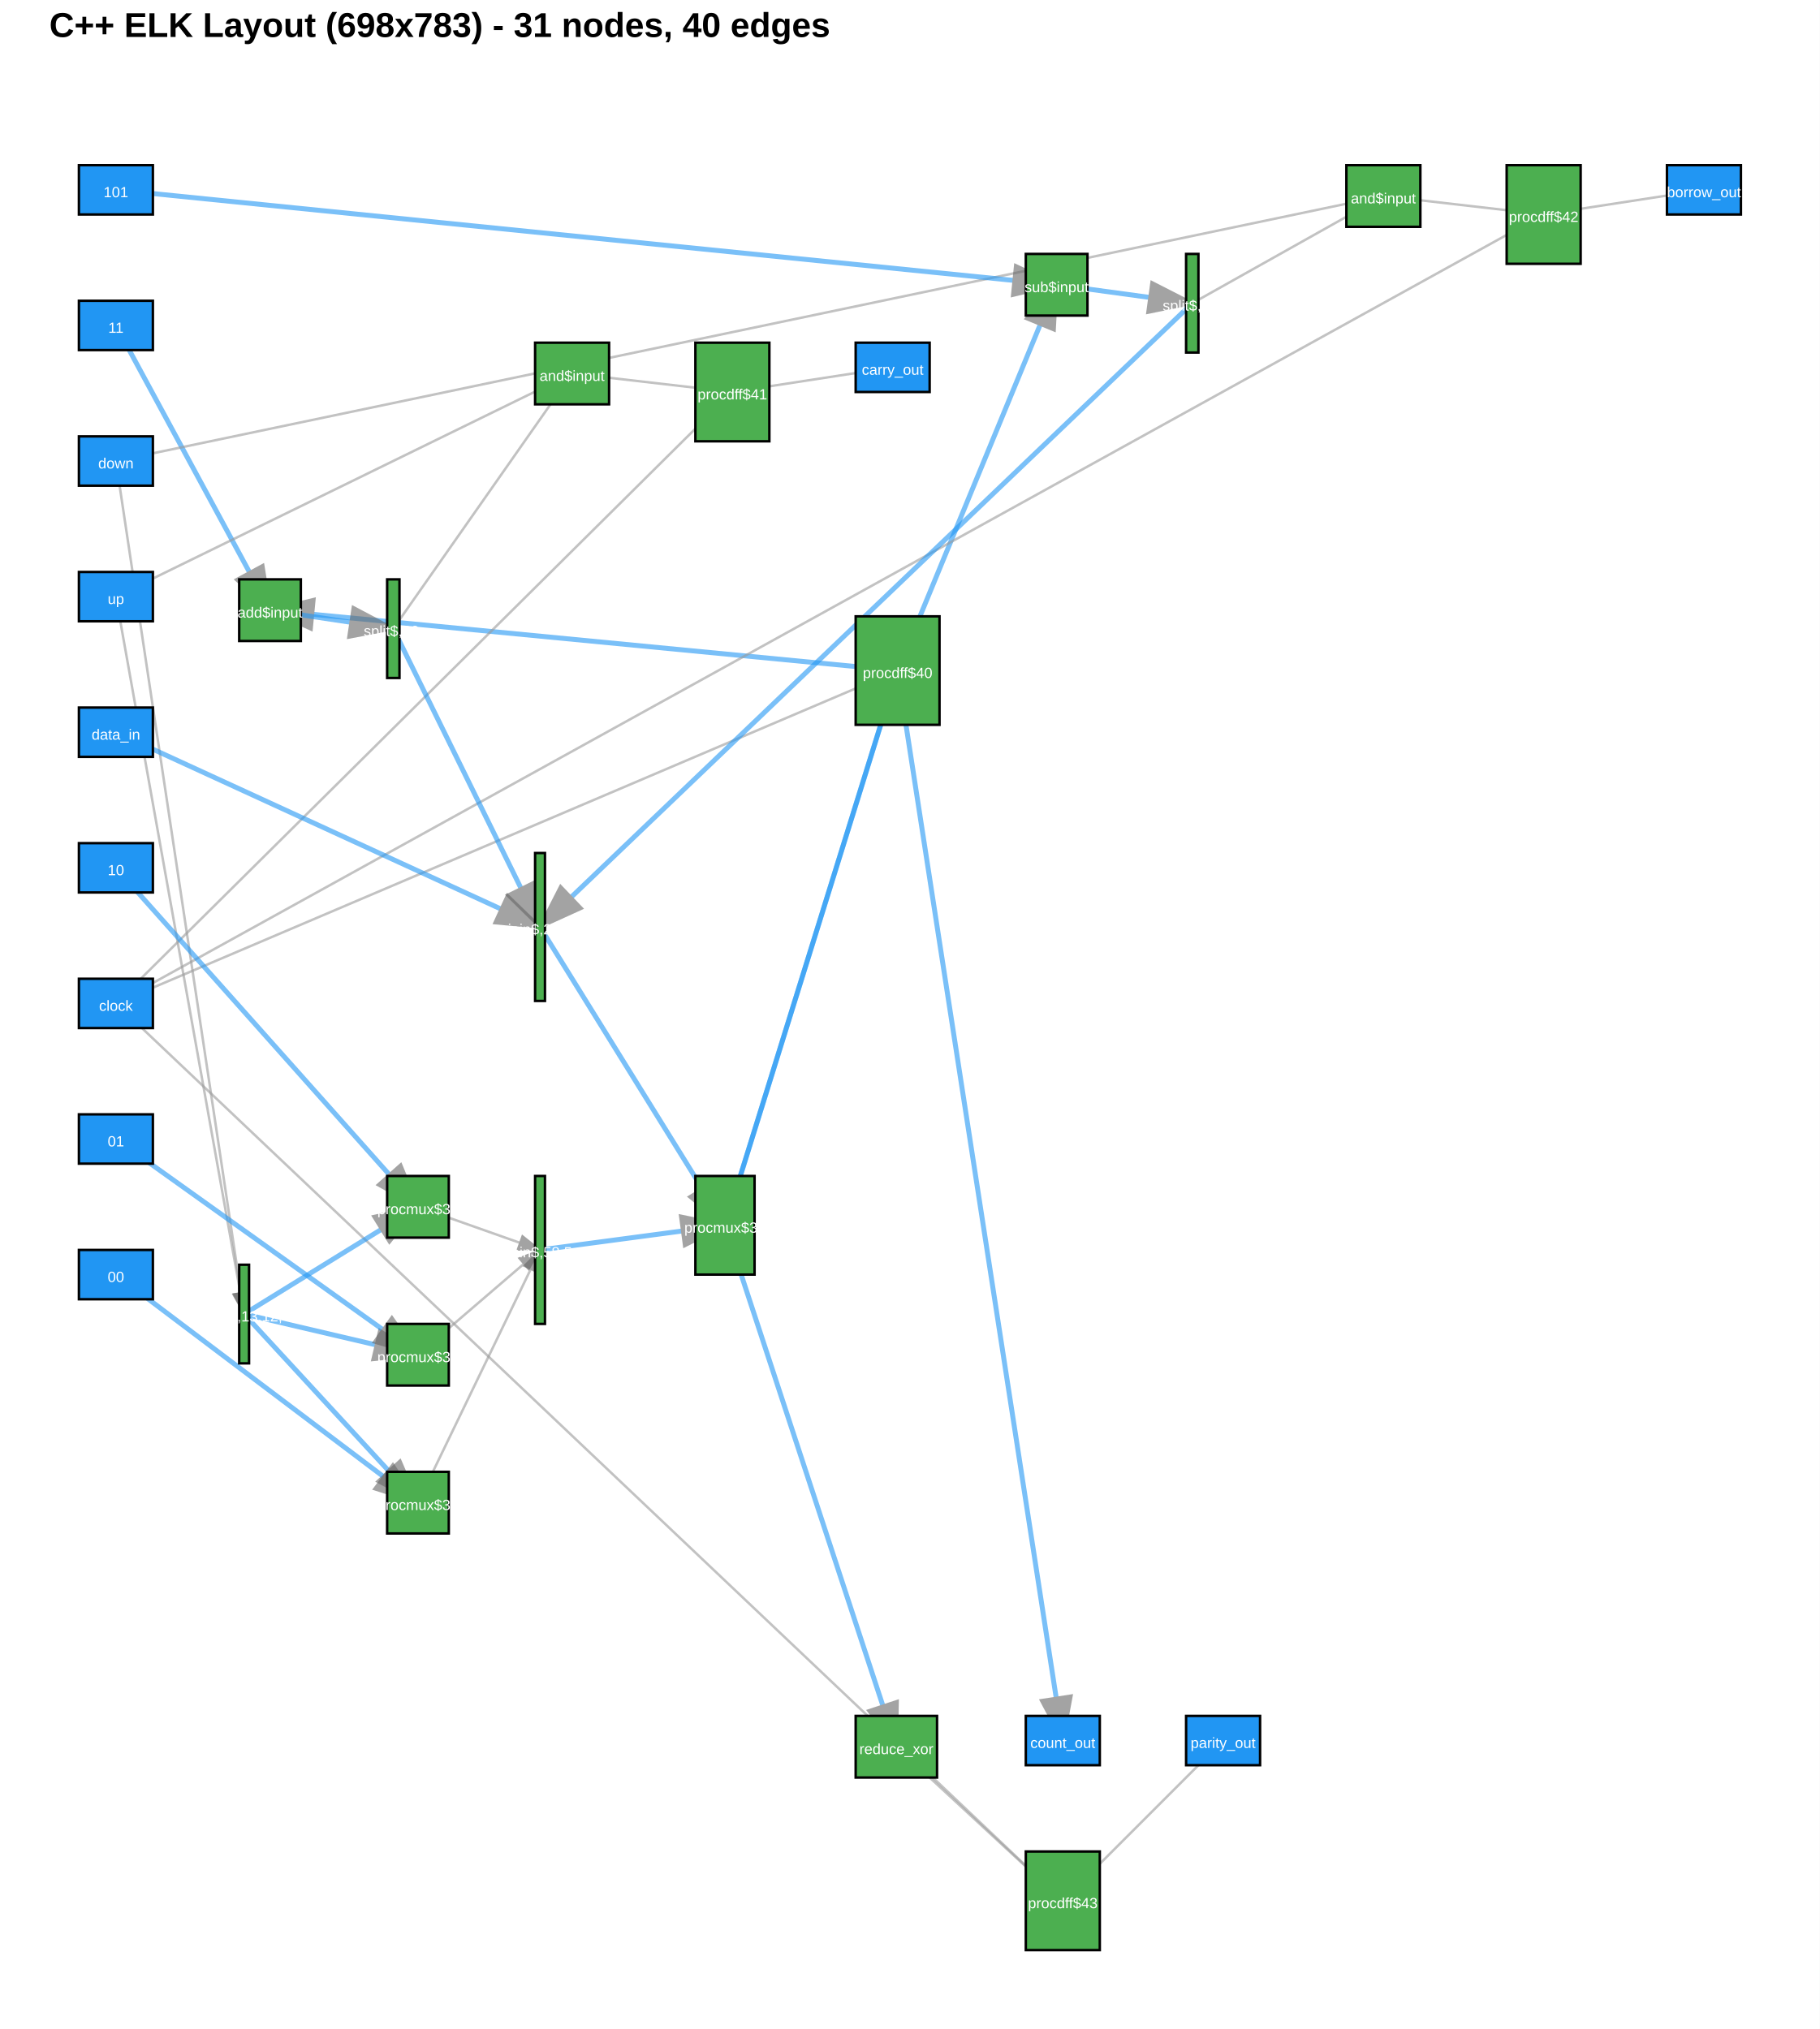
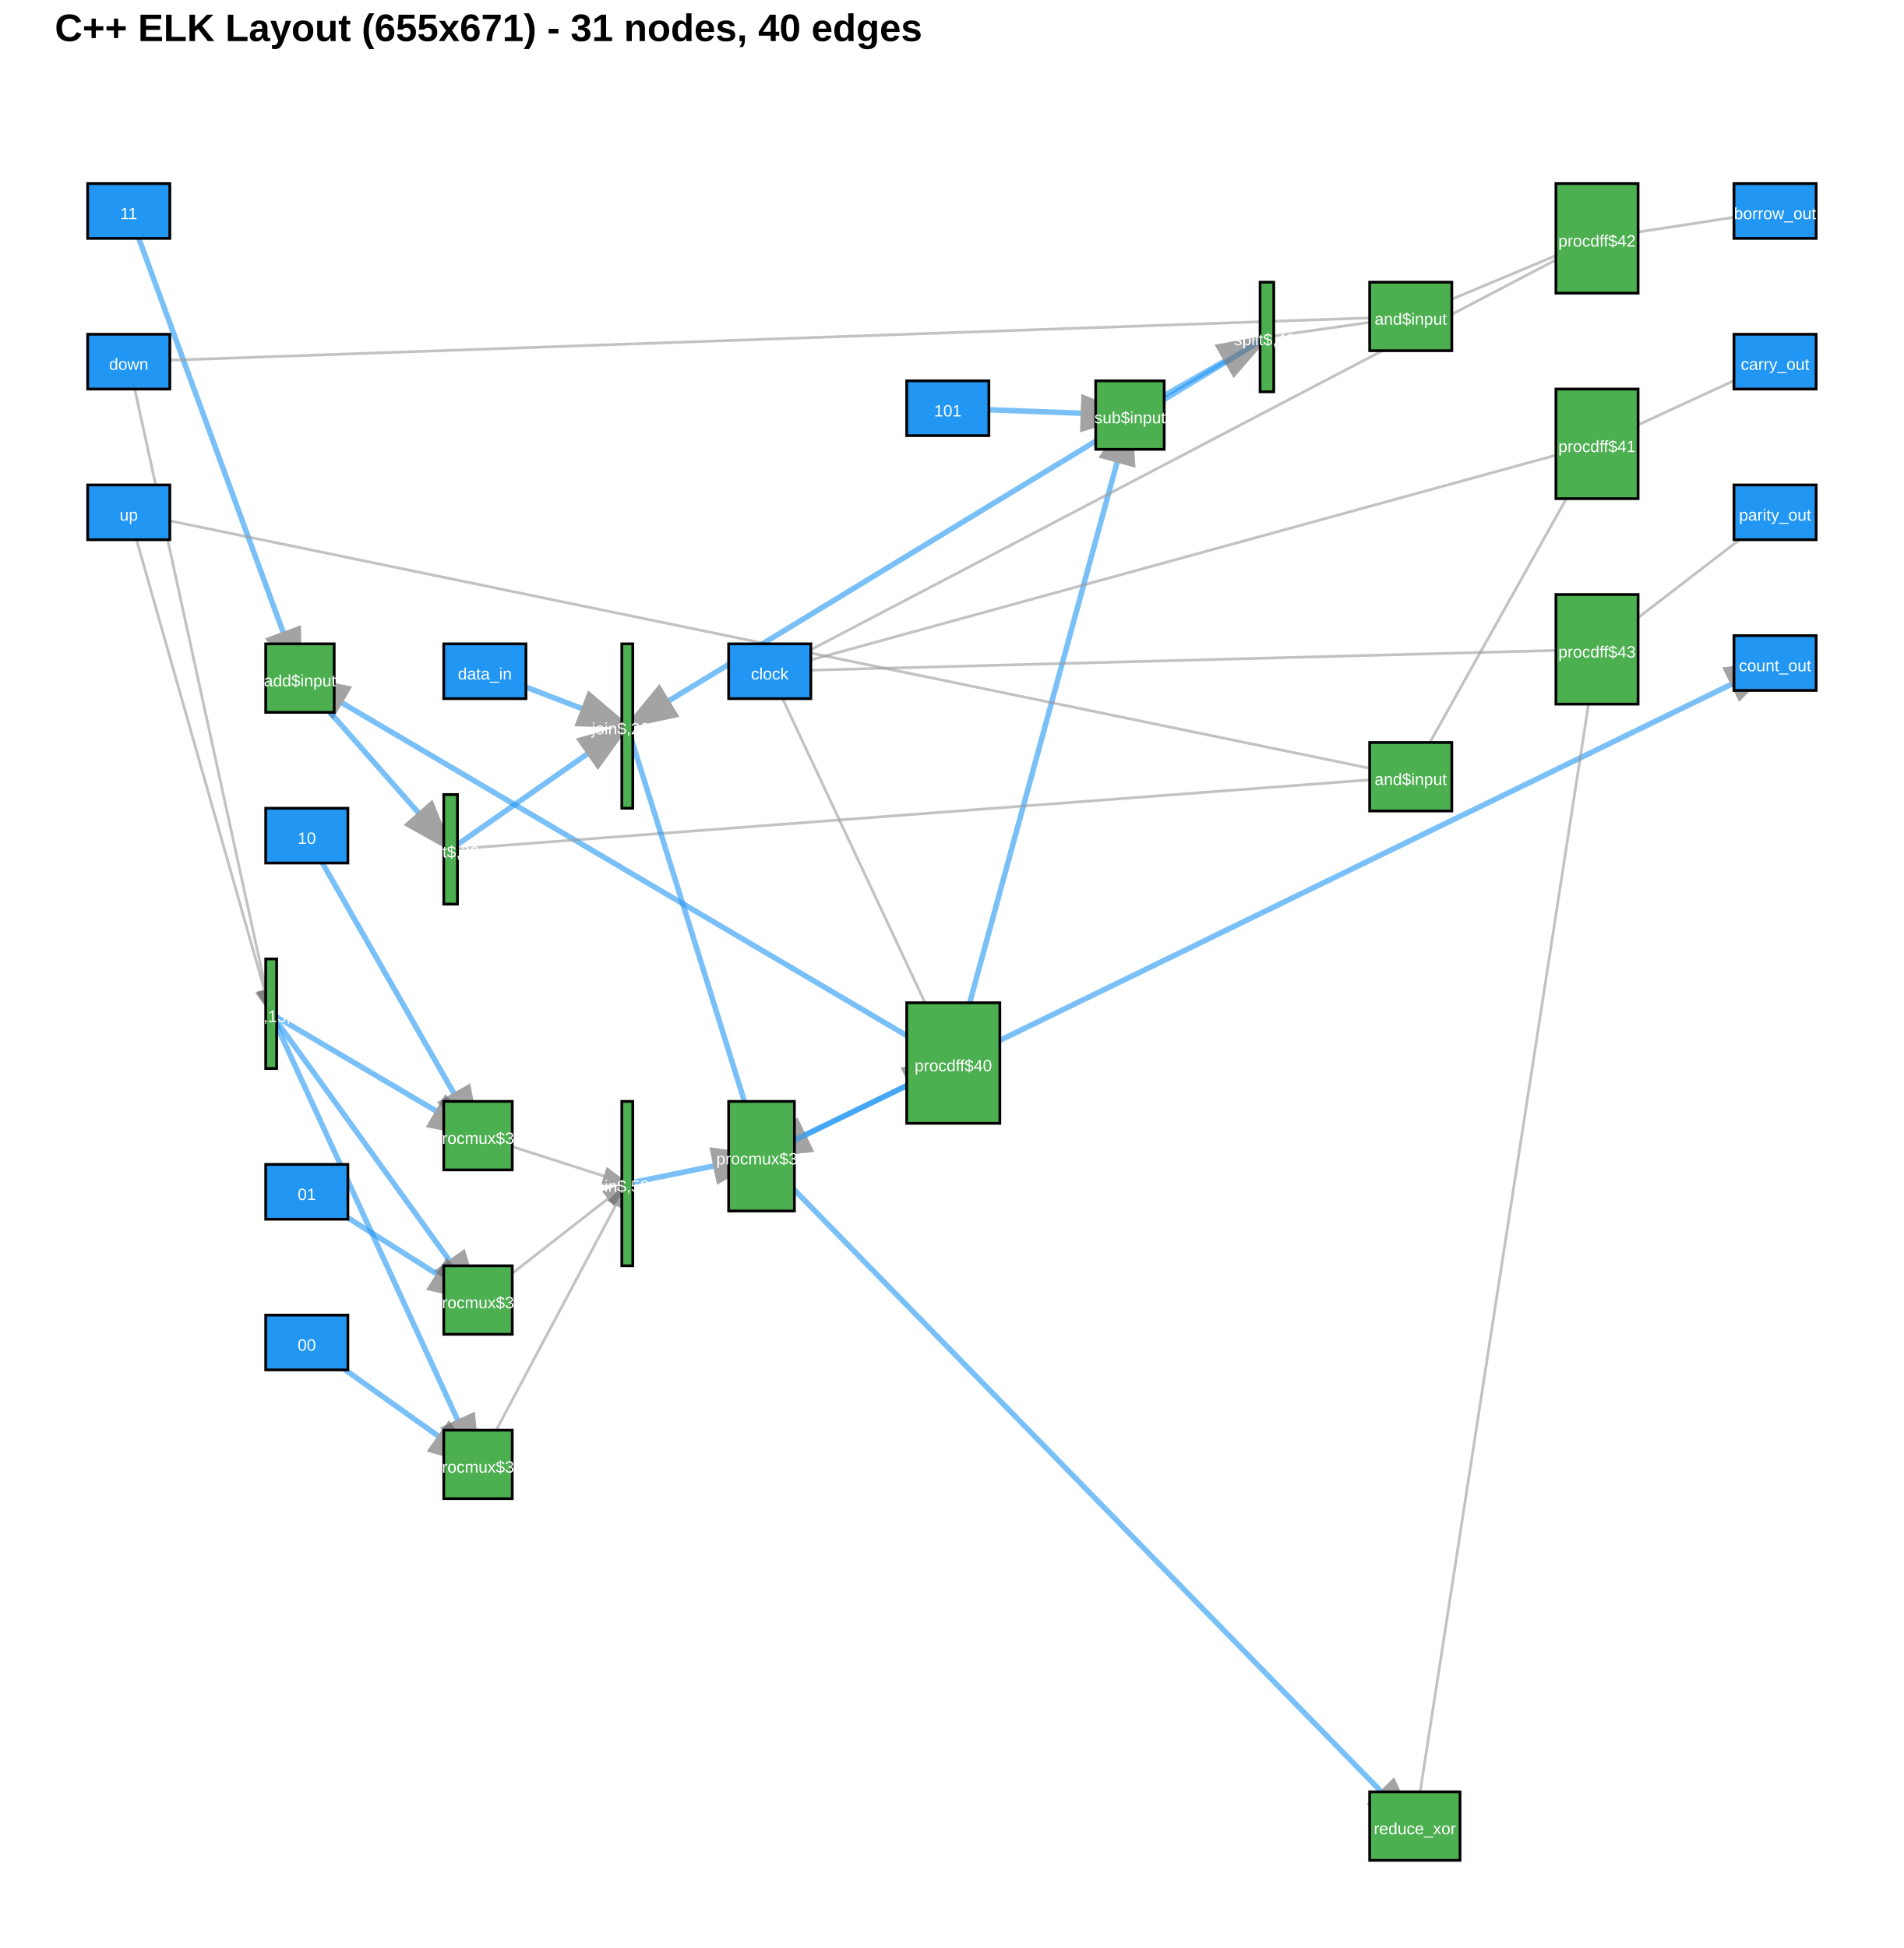
- <svg xmlns="http://www.w3.org/2000/svg" width="738" height="823">
+ <svg xmlns="http://www.w3.org/2000/svg" width="695" height="711">
  <defs>
    <marker id="arrowhead" markerWidth="10" markerHeight="7" refX="9" refY="3.5" orient="auto">
      <polygon points="0 0, 10 3.5, 0 7" fill="#666" />
    </marker>
  </defs>
  <rect width="100%" height="100%" fill="white" />
  <g transform="translate(20, 20)">
-     <text x="0" y="-5" font-family="Arial" font-size="14" font-weight="bold">C++ ELK Layout (698x783) - 31 nodes, 40 edges</text>
+     <text x="0" y="-5" font-family="Arial" font-size="14" font-weight="bold">C++ ELK Layout (655x671) - 31 nodes, 40 edges</text>
    <g id="edges">
-       <line x1="344" y1="252" x2="89.5" y2="227.5" stroke="#2196F3" stroke-width="2" marker-end="url(#arrowhead)" opacity="0.6" />
-       <line x1="344" y1="252" x2="274" y2="477" stroke="#2196F3" stroke-width="2" marker-end="url(#arrowhead)" opacity="0.6" />
-       <line x1="344" y1="252" x2="408.5" y2="95.5" stroke="#2196F3" stroke-width="2" marker-end="url(#arrowhead)" opacity="0.6" />
-       <line x1="344" y1="252" x2="411" y2="686" stroke="#2196F3" stroke-width="2" marker-end="url(#arrowhead)" opacity="0.6" />
-       <line x1="27" y1="112" x2="89.5" y2="227.5" stroke="#2196F3" stroke-width="2" marker-end="url(#arrowhead)" opacity="0.6" />
-       <line x1="27" y1="222" x2="212" y2="131.5" stroke="#999" stroke-width="1" marker-end="url(#arrowhead)" opacity="0.6" />
-       <line x1="27" y1="222" x2="79" y2="513" stroke="#999" stroke-width="1" marker-end="url(#arrowhead)" opacity="0.6" />
-       <line x1="139.5" y1="235" x2="212" y2="131.5" stroke="#999" stroke-width="1" marker-end="url(#arrowhead)" opacity="0.6" />
-       <line x1="27" y1="167" x2="541" y2="59.5" stroke="#999" stroke-width="1" marker-end="url(#arrowhead)" opacity="0.6" />
-       <line x1="27" y1="167" x2="79" y2="513" stroke="#999" stroke-width="1" marker-end="url(#arrowhead)" opacity="0.6" />
-       <line x1="463.5" y1="103" x2="541" y2="59.5" stroke="#999" stroke-width="1" marker-end="url(#arrowhead)" opacity="0.6" />
-       <line x1="27" y1="387" x2="344" y2="252" stroke="#999" stroke-width="1" marker-end="url(#arrowhead)" opacity="0.6" />
-       <line x1="27" y1="387" x2="277" y2="139" stroke="#999" stroke-width="1" marker-end="url(#arrowhead)" opacity="0.6" />
-       <line x1="27" y1="387" x2="606" y2="67" stroke="#999" stroke-width="1" marker-end="url(#arrowhead)" opacity="0.6" />
-       <line x1="27" y1="387" x2="411" y2="751" stroke="#999" stroke-width="1" marker-end="url(#arrowhead)" opacity="0.6" />
-       <line x1="274" y1="477" x2="344" y2="252" stroke="#2196F3" stroke-width="2" marker-end="url(#arrowhead)" opacity="0.6" />
-       <line x1="274" y1="477" x2="343.5" y2="688.5" stroke="#2196F3" stroke-width="2" marker-end="url(#arrowhead)" opacity="0.6" />
-       <line x1="212" y1="131.5" x2="277" y2="139" stroke="#999" stroke-width="1" marker-end="url(#arrowhead)" opacity="0.6" />
-       <line x1="541" y1="59.5" x2="606" y2="67" stroke="#999" stroke-width="1" marker-end="url(#arrowhead)" opacity="0.6" />
-       <line x1="343.5" y1="688.5" x2="411" y2="751" stroke="#999" stroke-width="1" marker-end="url(#arrowhead)" opacity="0.6" />
-       <line x1="199" y1="356" x2="274" y2="477" stroke="#2196F3" stroke-width="2" marker-end="url(#arrowhead)" opacity="0.6" />
-       <line x1="199" y1="487" x2="274" y2="477" stroke="#2196F3" stroke-width="2" marker-end="url(#arrowhead)" opacity="0.6" />
-       <line x1="79" y1="513" x2="149.5" y2="469.5" stroke="#2196F3" stroke-width="2" marker-end="url(#arrowhead)" opacity="0.6" />
-       <line x1="79" y1="513" x2="149.5" y2="529.5" stroke="#2196F3" stroke-width="2" marker-end="url(#arrowhead)" opacity="0.6" />
-       <line x1="79" y1="513" x2="149.5" y2="589.5" stroke="#2196F3" stroke-width="2" marker-end="url(#arrowhead)" opacity="0.6" />
-       <line x1="27" y1="332" x2="149.5" y2="469.5" stroke="#2196F3" stroke-width="2" marker-end="url(#arrowhead)" opacity="0.6" />
-       <line x1="27" y1="442" x2="149.5" y2="529.5" stroke="#2196F3" stroke-width="2" marker-end="url(#arrowhead)" opacity="0.6" />
-       <line x1="27" y1="497" x2="149.5" y2="589.5" stroke="#2196F3" stroke-width="2" marker-end="url(#arrowhead)" opacity="0.6" />
-       <line x1="27" y1="57" x2="408.5" y2="95.5" stroke="#2196F3" stroke-width="2" marker-end="url(#arrowhead)" opacity="0.6" />
-       <line x1="277" y1="139" x2="342" y2="129" stroke="#999" stroke-width="1" marker-end="url(#arrowhead)" opacity="0.6" />
-       <line x1="606" y1="67" x2="671" y2="57" stroke="#999" stroke-width="1" marker-end="url(#arrowhead)" opacity="0.6" />
-       <line x1="411" y1="751" x2="476" y2="686" stroke="#999" stroke-width="1" marker-end="url(#arrowhead)" opacity="0.6" />
-       <line x1="139.5" y1="235" x2="199" y2="356" stroke="#2196F3" stroke-width="2" marker-end="url(#arrowhead)" opacity="0.6" />
-       <line x1="463.5" y1="103" x2="199" y2="356" stroke="#2196F3" stroke-width="2" marker-end="url(#arrowhead)" opacity="0.6" />
-       <line x1="27" y1="277" x2="199" y2="356" stroke="#2196F3" stroke-width="2" marker-end="url(#arrowhead)" opacity="0.6" />
-       <line x1="149.5" y1="469.5" x2="199" y2="487" stroke="#999" stroke-width="1" marker-end="url(#arrowhead)" opacity="0.6" />
-       <line x1="149.5" y1="529.5" x2="199" y2="487" stroke="#999" stroke-width="1" marker-end="url(#arrowhead)" opacity="0.6" />
-       <line x1="149.5" y1="589.5" x2="199" y2="487" stroke="#999" stroke-width="1" marker-end="url(#arrowhead)" opacity="0.6" />
-       <line x1="89.5" y1="227.5" x2="139.5" y2="235" stroke="#2196F3" stroke-width="2" marker-end="url(#arrowhead)" opacity="0.6" />
-       <line x1="408.5" y1="95.5" x2="463.5" y2="103" stroke="#2196F3" stroke-width="2" marker-end="url(#arrowhead)" opacity="0.6" />
+       <line x1="328" y1="368" x2="89.5" y2="227.5" stroke="#2196F3" stroke-width="2" marker-end="url(#arrowhead)" opacity="0.6" />
+       <line x1="328" y1="368" x2="258" y2="402" stroke="#2196F3" stroke-width="2" marker-end="url(#arrowhead)" opacity="0.6" />
+       <line x1="328" y1="368" x2="392.5" y2="131.5" stroke="#2196F3" stroke-width="2" marker-end="url(#arrowhead)" opacity="0.6" />
+       <line x1="328" y1="368" x2="628" y2="222" stroke="#2196F3" stroke-width="2" marker-end="url(#arrowhead)" opacity="0.6" />
+       <line x1="27" y1="57" x2="89.5" y2="227.5" stroke="#2196F3" stroke-width="2" marker-end="url(#arrowhead)" opacity="0.6" />
+       <line x1="27" y1="167" x2="495" y2="263.5" stroke="#999" stroke-width="1" marker-end="url(#arrowhead)" opacity="0.6" />
+       <line x1="27" y1="167" x2="79" y2="350" stroke="#999" stroke-width="1" marker-end="url(#arrowhead)" opacity="0.6" />
+       <line x1="144.5" y1="290" x2="495" y2="263.5" stroke="#999" stroke-width="1" marker-end="url(#arrowhead)" opacity="0.6" />
+       <line x1="27" y1="112" x2="495" y2="95.5" stroke="#999" stroke-width="1" marker-end="url(#arrowhead)" opacity="0.6" />
+       <line x1="27" y1="112" x2="79" y2="350" stroke="#999" stroke-width="1" marker-end="url(#arrowhead)" opacity="0.6" />
+       <line x1="442.5" y1="103" x2="495" y2="95.5" stroke="#999" stroke-width="1" marker-end="url(#arrowhead)" opacity="0.6" />
+       <line x1="261" y1="225" x2="328" y2="368" stroke="#999" stroke-width="1" marker-end="url(#arrowhead)" opacity="0.6" />
+       <line x1="261" y1="225" x2="563" y2="142" stroke="#999" stroke-width="1" marker-end="url(#arrowhead)" opacity="0.6" />
+       <line x1="261" y1="225" x2="563" y2="67" stroke="#999" stroke-width="1" marker-end="url(#arrowhead)" opacity="0.6" />
+       <line x1="261" y1="225" x2="563" y2="217" stroke="#999" stroke-width="1" marker-end="url(#arrowhead)" opacity="0.6" />
+       <line x1="258" y1="402" x2="328" y2="368" stroke="#2196F3" stroke-width="2" marker-end="url(#arrowhead)" opacity="0.6" />
+       <line x1="258" y1="402" x2="496.5" y2="646.5" stroke="#2196F3" stroke-width="2" marker-end="url(#arrowhead)" opacity="0.6" />
+       <line x1="495" y1="263.5" x2="563" y2="142" stroke="#999" stroke-width="1" marker-end="url(#arrowhead)" opacity="0.6" />
+       <line x1="495" y1="95.5" x2="563" y2="67" stroke="#999" stroke-width="1" marker-end="url(#arrowhead)" opacity="0.6" />
+       <line x1="496.5" y1="646.5" x2="563" y2="217" stroke="#999" stroke-width="1" marker-end="url(#arrowhead)" opacity="0.6" />
+       <line x1="209" y1="245" x2="258" y2="402" stroke="#2196F3" stroke-width="2" marker-end="url(#arrowhead)" opacity="0.6" />
+       <line x1="209" y1="412" x2="258" y2="402" stroke="#2196F3" stroke-width="2" marker-end="url(#arrowhead)" opacity="0.6" />
+       <line x1="79" y1="350" x2="154.5" y2="394.5" stroke="#2196F3" stroke-width="2" marker-end="url(#arrowhead)" opacity="0.6" />
+       <line x1="79" y1="350" x2="154.5" y2="454.5" stroke="#2196F3" stroke-width="2" marker-end="url(#arrowhead)" opacity="0.6" />
+       <line x1="79" y1="350" x2="154.5" y2="514.5" stroke="#2196F3" stroke-width="2" marker-end="url(#arrowhead)" opacity="0.6" />
+       <line x1="92" y1="285" x2="154.5" y2="394.5" stroke="#2196F3" stroke-width="2" marker-end="url(#arrowhead)" opacity="0.6" />
+       <line x1="92" y1="415" x2="154.5" y2="454.5" stroke="#2196F3" stroke-width="2" marker-end="url(#arrowhead)" opacity="0.6" />
+       <line x1="92" y1="470" x2="154.5" y2="514.5" stroke="#2196F3" stroke-width="2" marker-end="url(#arrowhead)" opacity="0.6" />
+       <line x1="326" y1="129" x2="392.5" y2="131.5" stroke="#2196F3" stroke-width="2" marker-end="url(#arrowhead)" opacity="0.6" />
+       <line x1="563" y1="142" x2="628" y2="112" stroke="#999" stroke-width="1" marker-end="url(#arrowhead)" opacity="0.6" />
+       <line x1="563" y1="67" x2="628" y2="57" stroke="#999" stroke-width="1" marker-end="url(#arrowhead)" opacity="0.6" />
+       <line x1="563" y1="217" x2="628" y2="167" stroke="#999" stroke-width="1" marker-end="url(#arrowhead)" opacity="0.6" />
+       <line x1="144.5" y1="290" x2="209" y2="245" stroke="#2196F3" stroke-width="2" marker-end="url(#arrowhead)" opacity="0.6" />
+       <line x1="442.5" y1="103" x2="209" y2="245" stroke="#2196F3" stroke-width="2" marker-end="url(#arrowhead)" opacity="0.6" />
+       <line x1="157" y1="225" x2="209" y2="245" stroke="#2196F3" stroke-width="2" marker-end="url(#arrowhead)" opacity="0.6" />
+       <line x1="154.5" y1="394.5" x2="209" y2="412" stroke="#999" stroke-width="1" marker-end="url(#arrowhead)" opacity="0.6" />
+       <line x1="154.5" y1="454.5" x2="209" y2="412" stroke="#999" stroke-width="1" marker-end="url(#arrowhead)" opacity="0.6" />
+       <line x1="154.5" y1="514.5" x2="209" y2="412" stroke="#999" stroke-width="1" marker-end="url(#arrowhead)" opacity="0.6" />
+       <line x1="89.5" y1="227.5" x2="144.5" y2="290" stroke="#2196F3" stroke-width="2" marker-end="url(#arrowhead)" opacity="0.6" />
+       <line x1="392.5" y1="131.5" x2="442.5" y2="103" stroke="#2196F3" stroke-width="2" marker-end="url(#arrowhead)" opacity="0.6" />
    </g>
    <g id="nodes">
      <g>
        <rect x="77" y="215" width="25" height="25" fill="#4CAF50" stroke="black" stroke-width="1" />
        <text x="89.5" y="230.5" font-family="Arial" font-size="6" text-anchor="middle" fill="white">add$input</text>
      </g>
      <g>
-         <rect x="197" y="119" width="30" height="25" fill="#4CAF50" stroke="black" stroke-width="1" />
-         <text x="212" y="134.5" font-family="Arial" font-size="6" text-anchor="middle" fill="white">and$input</text>
+         <rect x="480" y="251" width="30" height="25" fill="#4CAF50" stroke="black" stroke-width="1" />
+         <text x="495" y="266.5" font-family="Arial" font-size="6" text-anchor="middle" fill="white">and$input</text>
      </g>
      <g>
-         <rect x="526" y="47" width="30" height="25" fill="#4CAF50" stroke="black" stroke-width="1" />
-         <text x="541" y="62.5" font-family="Arial" font-size="6" text-anchor="middle" fill="white">and$input</text>
+         <rect x="480" y="83" width="30" height="25" fill="#4CAF50" stroke="black" stroke-width="1" />
+         <text x="495" y="98.5" font-family="Arial" font-size="6" text-anchor="middle" fill="white">and$input</text>
      </g>
      <g>
-         <rect x="327" y="230" width="34" height="44" fill="#4CAF50" stroke="black" stroke-width="1" />
-         <text x="344" y="255" font-family="Arial" font-size="6" text-anchor="middle" fill="white">procdff$40</text>
+         <rect x="311" y="346" width="34" height="44" fill="#4CAF50" stroke="black" stroke-width="1" />
+         <text x="328" y="371" font-family="Arial" font-size="6" text-anchor="middle" fill="white">procdff$40</text>
      </g>
      <g>
-         <rect x="262" y="119" width="30" height="40" fill="#4CAF50" stroke="black" stroke-width="1" />
-         <text x="277" y="142" font-family="Arial" font-size="6" text-anchor="middle" fill="white">procdff$41</text>
+         <rect x="548" y="122" width="30" height="40" fill="#4CAF50" stroke="black" stroke-width="1" />
+         <text x="563" y="145" font-family="Arial" font-size="6" text-anchor="middle" fill="white">procdff$41</text>
      </g>
      <g>
-         <rect x="591" y="47" width="30" height="40" fill="#4CAF50" stroke="black" stroke-width="1" />
-         <text x="606" y="70" font-family="Arial" font-size="6" text-anchor="middle" fill="white">procdff$42</text>
+         <rect x="548" y="47" width="30" height="40" fill="#4CAF50" stroke="black" stroke-width="1" />
+         <text x="563" y="70" font-family="Arial" font-size="6" text-anchor="middle" fill="white">procdff$42</text>
      </g>
      <g>
-         <rect x="396" y="731" width="30" height="40" fill="#4CAF50" stroke="black" stroke-width="1" />
-         <text x="411" y="754" font-family="Arial" font-size="6" text-anchor="middle" fill="white">procdff$43</text>
+         <rect x="548" y="197" width="30" height="40" fill="#4CAF50" stroke="black" stroke-width="1" />
+         <text x="563" y="220" font-family="Arial" font-size="6" text-anchor="middle" fill="white">procdff$43</text>
      </g>
      <g>
-         <rect x="262" y="457" width="24" height="40" fill="#4CAF50" stroke="black" stroke-width="1" />
-         <text x="274" y="480" font-family="Arial" font-size="6" text-anchor="middle" fill="white">procmux$36</text>
+         <rect x="246" y="382" width="24" height="40" fill="#4CAF50" stroke="black" stroke-width="1" />
+         <text x="258" y="405" font-family="Arial" font-size="6" text-anchor="middle" fill="white">procmux$36</text>
      </g>
      <g>
-         <rect x="137" y="457" width="25" height="25" fill="#4CAF50" stroke="black" stroke-width="1" />
-         <text x="149.5" y="472.5" font-family="Arial" font-size="6" text-anchor="middle" fill="white">procmux$37</text>
+         <rect x="142" y="382" width="25" height="25" fill="#4CAF50" stroke="black" stroke-width="1" />
+         <text x="154.5" y="397.5" font-family="Arial" font-size="6" text-anchor="middle" fill="white">procmux$37</text>
      </g>
      <g>
-         <rect x="137" y="517" width="25" height="25" fill="#4CAF50" stroke="black" stroke-width="1" />
-         <text x="149.5" y="532.5" font-family="Arial" font-size="6" text-anchor="middle" fill="white">procmux$38</text>
+         <rect x="142" y="442" width="25" height="25" fill="#4CAF50" stroke="black" stroke-width="1" />
+         <text x="154.5" y="457.5" font-family="Arial" font-size="6" text-anchor="middle" fill="white">procmux$38</text>
      </g>
      <g>
-         <rect x="137" y="577" width="25" height="25" fill="#4CAF50" stroke="black" stroke-width="1" />
-         <text x="149.5" y="592.5" font-family="Arial" font-size="6" text-anchor="middle" fill="white">procmux$39</text>
+         <rect x="142" y="502" width="25" height="25" fill="#4CAF50" stroke="black" stroke-width="1" />
+         <text x="154.5" y="517.5" font-family="Arial" font-size="6" text-anchor="middle" fill="white">procmux$39</text>
      </g>
      <g>
-         <rect x="327" y="676" width="33" height="25" fill="#4CAF50" stroke="black" stroke-width="1" />
-         <text x="343.5" y="691.5" font-family="Arial" font-size="6" text-anchor="middle" fill="white">reduce_xor</text>
+         <rect x="480" y="634" width="33" height="25" fill="#4CAF50" stroke="black" stroke-width="1" />
+         <text x="496.5" y="649.5" font-family="Arial" font-size="6" text-anchor="middle" fill="white">reduce_xor</text>
      </g>
      <g>
-         <rect x="396" y="83" width="25" height="25" fill="#4CAF50" stroke="black" stroke-width="1" />
-         <text x="408.5" y="98.5" font-family="Arial" font-size="6" text-anchor="middle" fill="white">sub$input</text>
+         <rect x="380" y="119" width="25" height="25" fill="#4CAF50" stroke="black" stroke-width="1" />
+         <text x="392.5" y="134.5" font-family="Arial" font-size="6" text-anchor="middle" fill="white">sub$input</text>
      </g>
      <g>
-         <rect x="12" y="377" width="30" height="20" fill="#2196F3" stroke="black" stroke-width="1" />
-         <text x="27" y="390" font-family="Arial" font-size="6" text-anchor="middle" fill="white">clock</text>
+         <rect x="246" y="215" width="30" height="20" fill="#2196F3" stroke="black" stroke-width="1" />
+         <text x="261" y="228" font-family="Arial" font-size="6" text-anchor="middle" fill="white">clock</text>
      </g>
      <g>
-         <rect x="12" y="267" width="30" height="20" fill="#2196F3" stroke="black" stroke-width="1" />
-         <text x="27" y="280" font-family="Arial" font-size="6" text-anchor="middle" fill="white">data_in</text>
-       </g>
-       <g>
-         <rect x="12" y="212" width="30" height="20" fill="#2196F3" stroke="black" stroke-width="1" />
-         <text x="27" y="225" font-family="Arial" font-size="6" text-anchor="middle" fill="white">up</text>
+         <rect x="142" y="215" width="30" height="20" fill="#2196F3" stroke="black" stroke-width="1" />
+         <text x="157" y="228" font-family="Arial" font-size="6" text-anchor="middle" fill="white">data_in</text>
      </g>
      <g>
        <rect x="12" y="157" width="30" height="20" fill="#2196F3" stroke="black" stroke-width="1" />
-         <text x="27" y="170" font-family="Arial" font-size="6" text-anchor="middle" fill="white">down</text>
-       </g>
-       <g>
-         <rect x="327" y="119" width="30" height="20" fill="#2196F3" stroke="black" stroke-width="1" />
-         <text x="342" y="132" font-family="Arial" font-size="6" text-anchor="middle" fill="white">carry_out</text>
-       </g>
-       <g>
-         <rect x="656" y="47" width="30" height="20" fill="#2196F3" stroke="black" stroke-width="1" />
-         <text x="671" y="60" font-family="Arial" font-size="6" text-anchor="middle" fill="white">borrow_out</text>
-       </g>
-       <g>
-         <rect x="396" y="676" width="30" height="20" fill="#2196F3" stroke="black" stroke-width="1" />
-         <text x="411" y="689" font-family="Arial" font-size="6" text-anchor="middle" fill="white">count_out</text>
-       </g>
-       <g>
-         <rect x="461" y="676" width="30" height="20" fill="#2196F3" stroke="black" stroke-width="1" />
-         <text x="476" y="689" font-family="Arial" font-size="6" text-anchor="middle" fill="white">parity_out</text>
+         <text x="27" y="170" font-family="Arial" font-size="6" text-anchor="middle" fill="white">up</text>
      </g>
      <g>
        <rect x="12" y="102" width="30" height="20" fill="#2196F3" stroke="black" stroke-width="1" />
-         <text x="27" y="115" font-family="Arial" font-size="6" text-anchor="middle" fill="white">11</text>
+         <text x="27" y="115" font-family="Arial" font-size="6" text-anchor="middle" fill="white">down</text>
      </g>
      <g>
-         <rect x="12" y="322" width="30" height="20" fill="#2196F3" stroke="black" stroke-width="1" />
-         <text x="27" y="335" font-family="Arial" font-size="6" text-anchor="middle" fill="white">10</text>
+         <rect x="613" y="102" width="30" height="20" fill="#2196F3" stroke="black" stroke-width="1" />
+         <text x="628" y="115" font-family="Arial" font-size="6" text-anchor="middle" fill="white">carry_out</text>
      </g>
      <g>
-         <rect x="12" y="432" width="30" height="20" fill="#2196F3" stroke="black" stroke-width="1" />
-         <text x="27" y="445" font-family="Arial" font-size="6" text-anchor="middle" fill="white">01</text>
+         <rect x="613" y="47" width="30" height="20" fill="#2196F3" stroke="black" stroke-width="1" />
+         <text x="628" y="60" font-family="Arial" font-size="6" text-anchor="middle" fill="white">borrow_out</text>
      </g>
      <g>
-         <rect x="12" y="487" width="30" height="20" fill="#2196F3" stroke="black" stroke-width="1" />
-         <text x="27" y="500" font-family="Arial" font-size="6" text-anchor="middle" fill="white">00</text>
+         <rect x="613" y="212" width="30" height="20" fill="#2196F3" stroke="black" stroke-width="1" />
+         <text x="628" y="225" font-family="Arial" font-size="6" text-anchor="middle" fill="white">count_out</text>
+       </g>
+       <g>
+         <rect x="613" y="157" width="30" height="20" fill="#2196F3" stroke="black" stroke-width="1" />
+         <text x="628" y="170" font-family="Arial" font-size="6" text-anchor="middle" fill="white">parity_out</text>
      </g>
      <g>
        <rect x="12" y="47" width="30" height="20" fill="#2196F3" stroke="black" stroke-width="1" />
-         <text x="27" y="60" font-family="Arial" font-size="6" text-anchor="middle" fill="white">101</text>
+         <text x="27" y="60" font-family="Arial" font-size="6" text-anchor="middle" fill="white">11</text>
      </g>
      <g>
-         <rect x="197" y="326" width="4" height="60" fill="#4CAF50" stroke="black" stroke-width="1" />
-         <text x="199" y="359" font-family="Arial" font-size="6" text-anchor="middle" fill="white">join$,26,2</text>
+         <rect x="77" y="275" width="30" height="20" fill="#2196F3" stroke="black" stroke-width="1" />
+         <text x="92" y="288" font-family="Arial" font-size="6" text-anchor="middle" fill="white">10</text>
      </g>
      <g>
-         <rect x="197" y="457" width="4" height="60" fill="#4CAF50" stroke="black" stroke-width="1" />
-         <text x="199" y="490" font-family="Arial" font-size="6" text-anchor="middle" fill="white">join$,58,5</text>
+         <rect x="77" y="405" width="30" height="20" fill="#2196F3" stroke="black" stroke-width="1" />
+         <text x="92" y="418" font-family="Arial" font-size="6" text-anchor="middle" fill="white">01</text>
      </g>
      <g>
-         <rect x="77" y="493" width="4" height="40" fill="#4CAF50" stroke="black" stroke-width="1" />
-         <text x="79" y="516" font-family="Arial" font-size="6" text-anchor="middle" fill="white">join$,13,12,</text>
+         <rect x="77" y="460" width="30" height="20" fill="#2196F3" stroke="black" stroke-width="1" />
+         <text x="92" y="473" font-family="Arial" font-size="6" text-anchor="middle" fill="white">00</text>
      </g>
      <g>
-         <rect x="137" y="215" width="5" height="40" fill="#4CAF50" stroke="black" stroke-width="1" />
-         <text x="139.5" y="238" font-family="Arial" font-size="6" text-anchor="middle" fill="white">split$,26,</text>
+         <rect x="311" y="119" width="30" height="20" fill="#2196F3" stroke="black" stroke-width="1" />
+         <text x="326" y="132" font-family="Arial" font-size="6" text-anchor="middle" fill="white">101</text>
      </g>
      <g>
-         <rect x="461" y="83" width="5" height="40" fill="#4CAF50" stroke="black" stroke-width="1" />
-         <text x="463.5" y="106" font-family="Arial" font-size="6" text-anchor="middle" fill="white">split$,49,</text>
+         <rect x="207" y="215" width="4" height="60" fill="#4CAF50" stroke="black" stroke-width="1" />
+         <text x="209" y="248" font-family="Arial" font-size="6" text-anchor="middle" fill="white">join$,26,2</text>
+       </g>
+       <g>
+         <rect x="207" y="382" width="4" height="60" fill="#4CAF50" stroke="black" stroke-width="1" />
+         <text x="209" y="415" font-family="Arial" font-size="6" text-anchor="middle" fill="white">join$,58,5</text>
+       </g>
+       <g>
+         <rect x="77" y="330" width="4" height="40" fill="#4CAF50" stroke="black" stroke-width="1" />
+         <text x="79" y="353" font-family="Arial" font-size="6" text-anchor="middle" fill="white">join$,13,12,</text>
+       </g>
+       <g>
+         <rect x="142" y="270" width="5" height="40" fill="#4CAF50" stroke="black" stroke-width="1" />
+         <text x="144.5" y="293" font-family="Arial" font-size="6" text-anchor="middle" fill="white">split$,26,</text>
+       </g>
+       <g>
+         <rect x="440" y="83" width="5" height="40" fill="#4CAF50" stroke="black" stroke-width="1" />
+         <text x="442.5" y="106" font-family="Arial" font-size="6" text-anchor="middle" fill="white">split$,49,</text>
      </g>
    </g>
  </g>
</svg>
